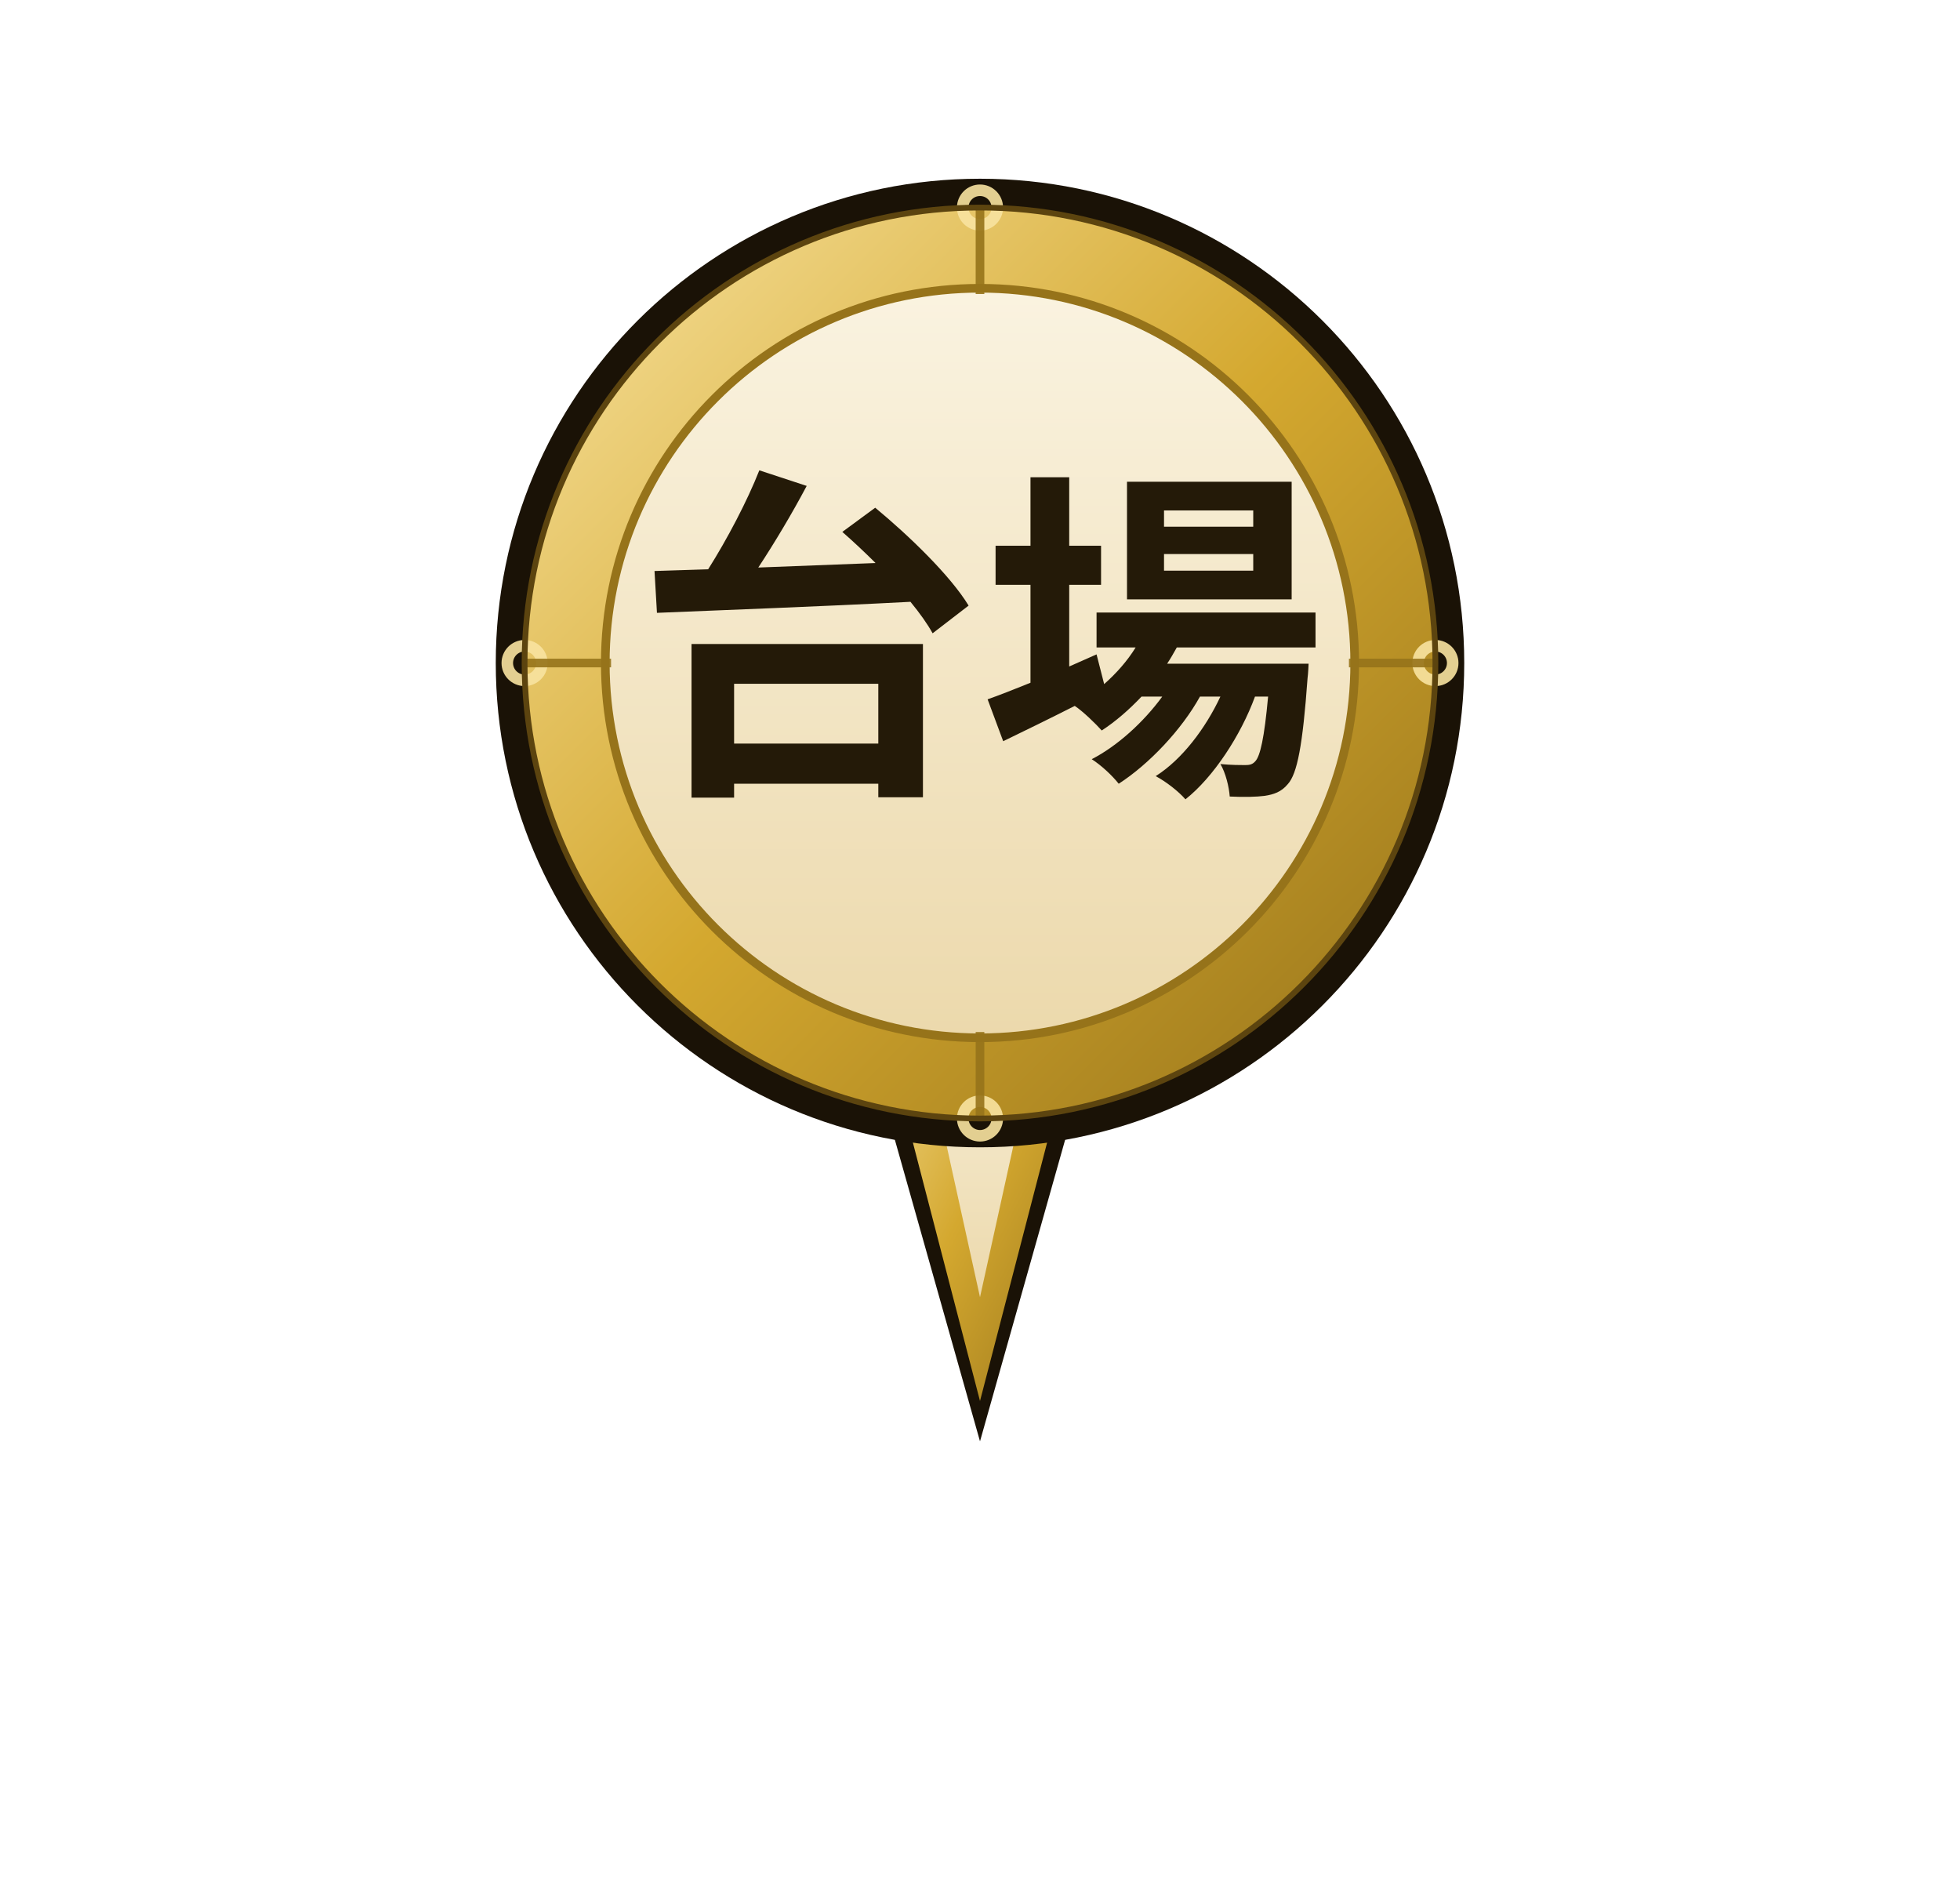
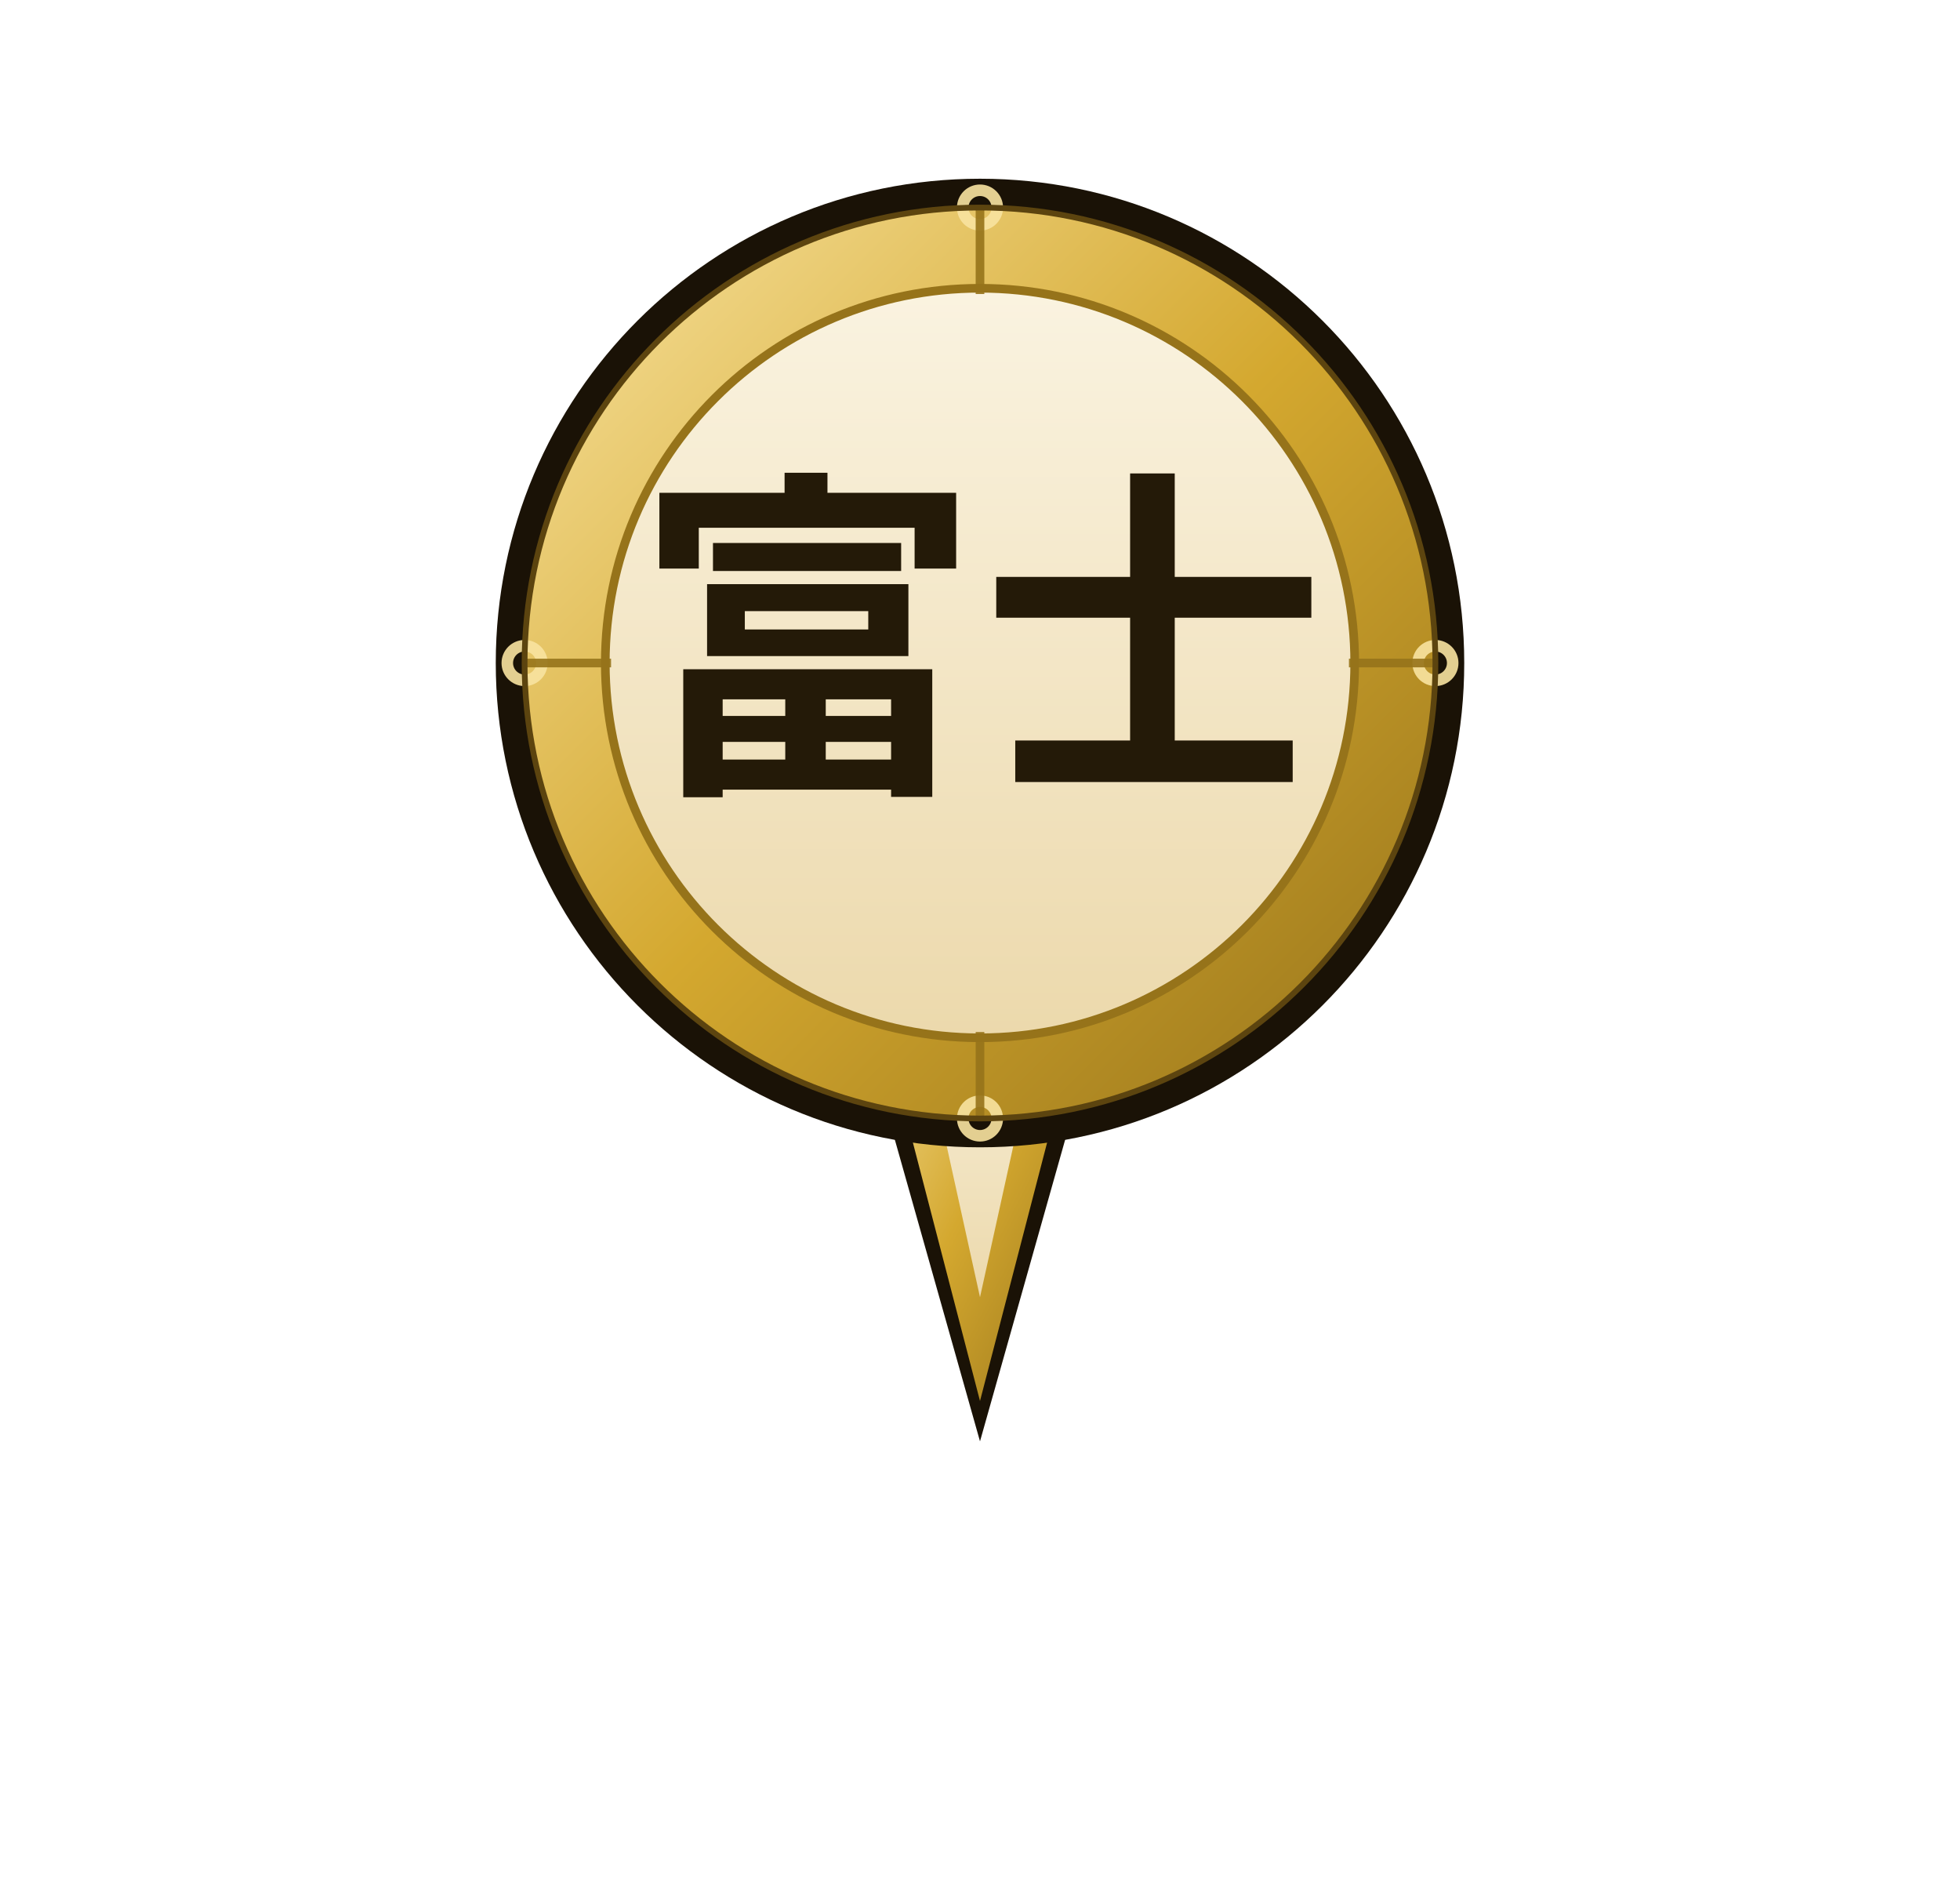
<svg xmlns="http://www.w3.org/2000/svg" width="100%" viewBox="0 0 680 660" role="img">
  <defs>
    <linearGradient id="goldGradB" x1="0%" y1="0%" x2="100%" y2="100%">
      <stop offset="0%" stop-color="#f8e3a0" />
      <stop offset="50%" stop-color="#d4a82f" />
      <stop offset="100%" stop-color="#96731a" />
    </linearGradient>
    <linearGradient id="beigeGradB" x1="0%" y1="0%" x2="0%" y2="100%">
      <stop offset="0%" stop-color="#faf3e0" />
      <stop offset="100%" stop-color="#ecd9ac" />
    </linearGradient>
  </defs>
  <polygon points="292,330 388,330 340,500" fill="#1a1206" />
  <polygon points="300,332 380,332 340,486" fill="url(#goldGradB)" />
  <polygon points="314,332 366,332 340,450" fill="url(#beigeGradB)" />
  <circle cx="340" cy="230" r="168" fill="#1a1206" />
  <circle cx="340" cy="230" r="158" fill="url(#goldGradB)" />
  <circle cx="340" cy="230" r="130" fill="url(#beigeGradB)" />
  <circle cx="340" cy="230" r="130" fill="none" stroke="#96731a" stroke-width="3" />
  <g fill="none" stroke="#f8e3a0" stroke-width="4" opacity="0.9">
    <circle cx="340" cy="72" r="6" />
    <circle cx="340" cy="388" r="6" />
    <circle cx="182" cy="230" r="6" />
    <circle cx="498" cy="230" r="6" />
  </g>
  <g stroke="#96731a" stroke-width="3" opacity="0.9">
    <line x1="340" y1="72" x2="340" y2="102" />
    <line x1="340" y1="358" x2="340" y2="388" />
    <line x1="182" y1="230" x2="212" y2="230" />
    <line x1="468" y1="230" x2="498" y2="230" />
  </g>
-   <text x="340" y="266" text-anchor="middle" font-size="120" fill="#241a08" font-family="'Noto Sans JP','Hiragino Sans',sans-serif" font-weight="700">台場</text>
+   <text x="340" y="266" text-anchor="middle" font-size="120" fill="#241a08" font-family="'Noto Sans JP','Hiragino Sans',sans-serif" font-weight="700">富士</text>
  <circle cx="340" cy="230" r="158" fill="none" stroke="#5c440f" stroke-width="2" />
</svg>
